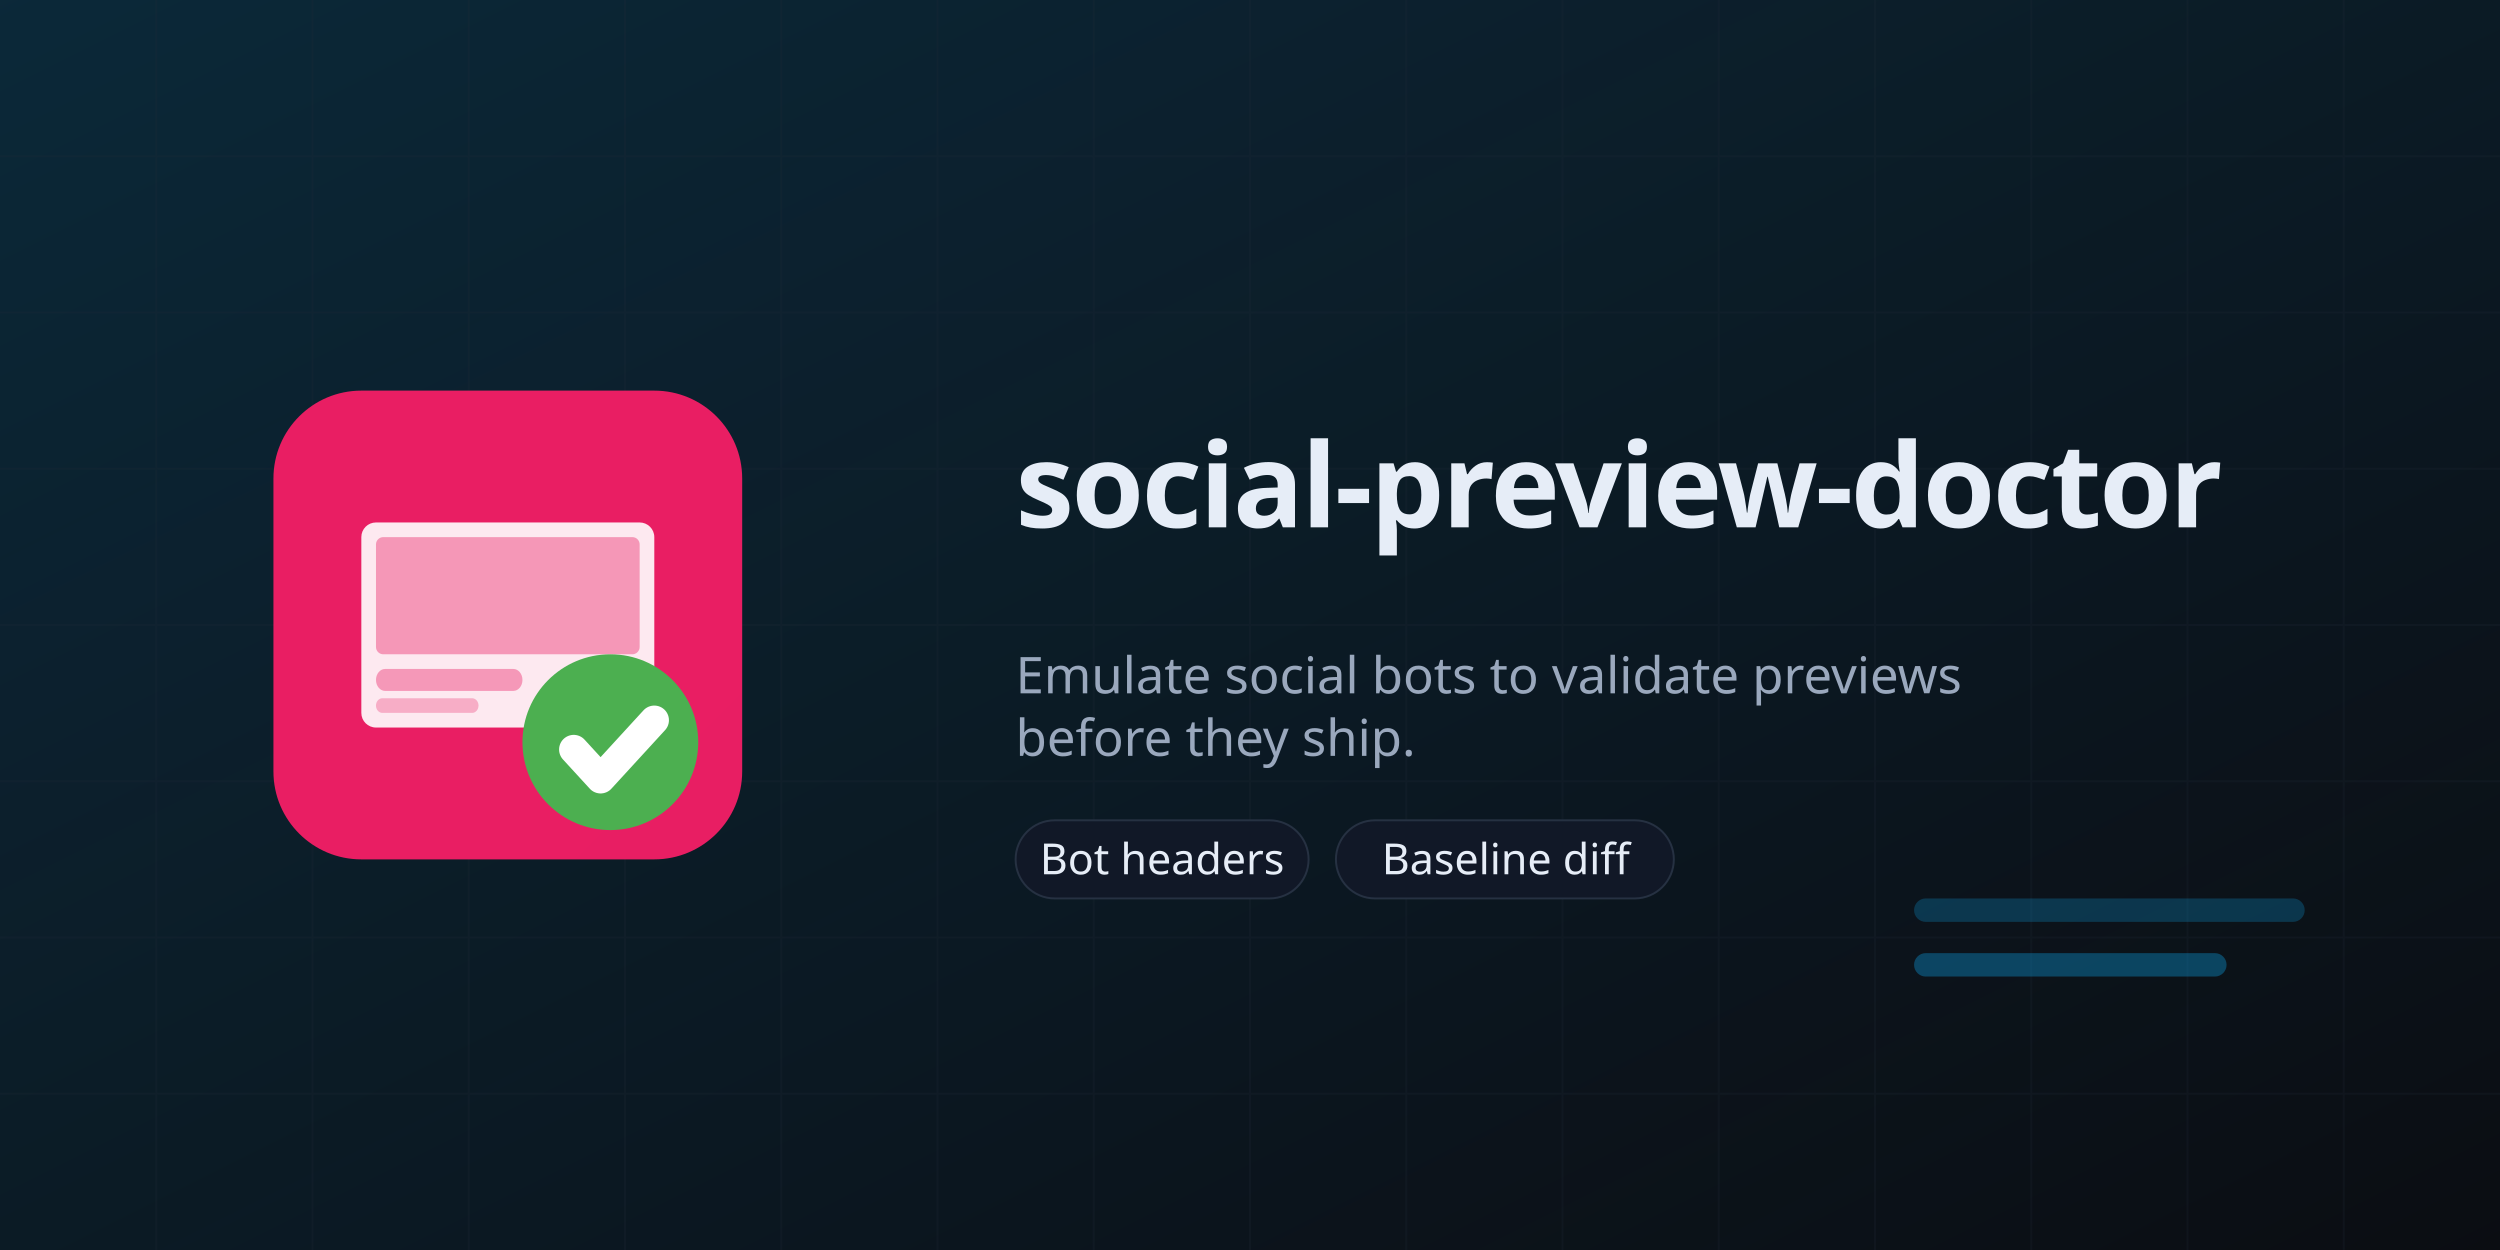
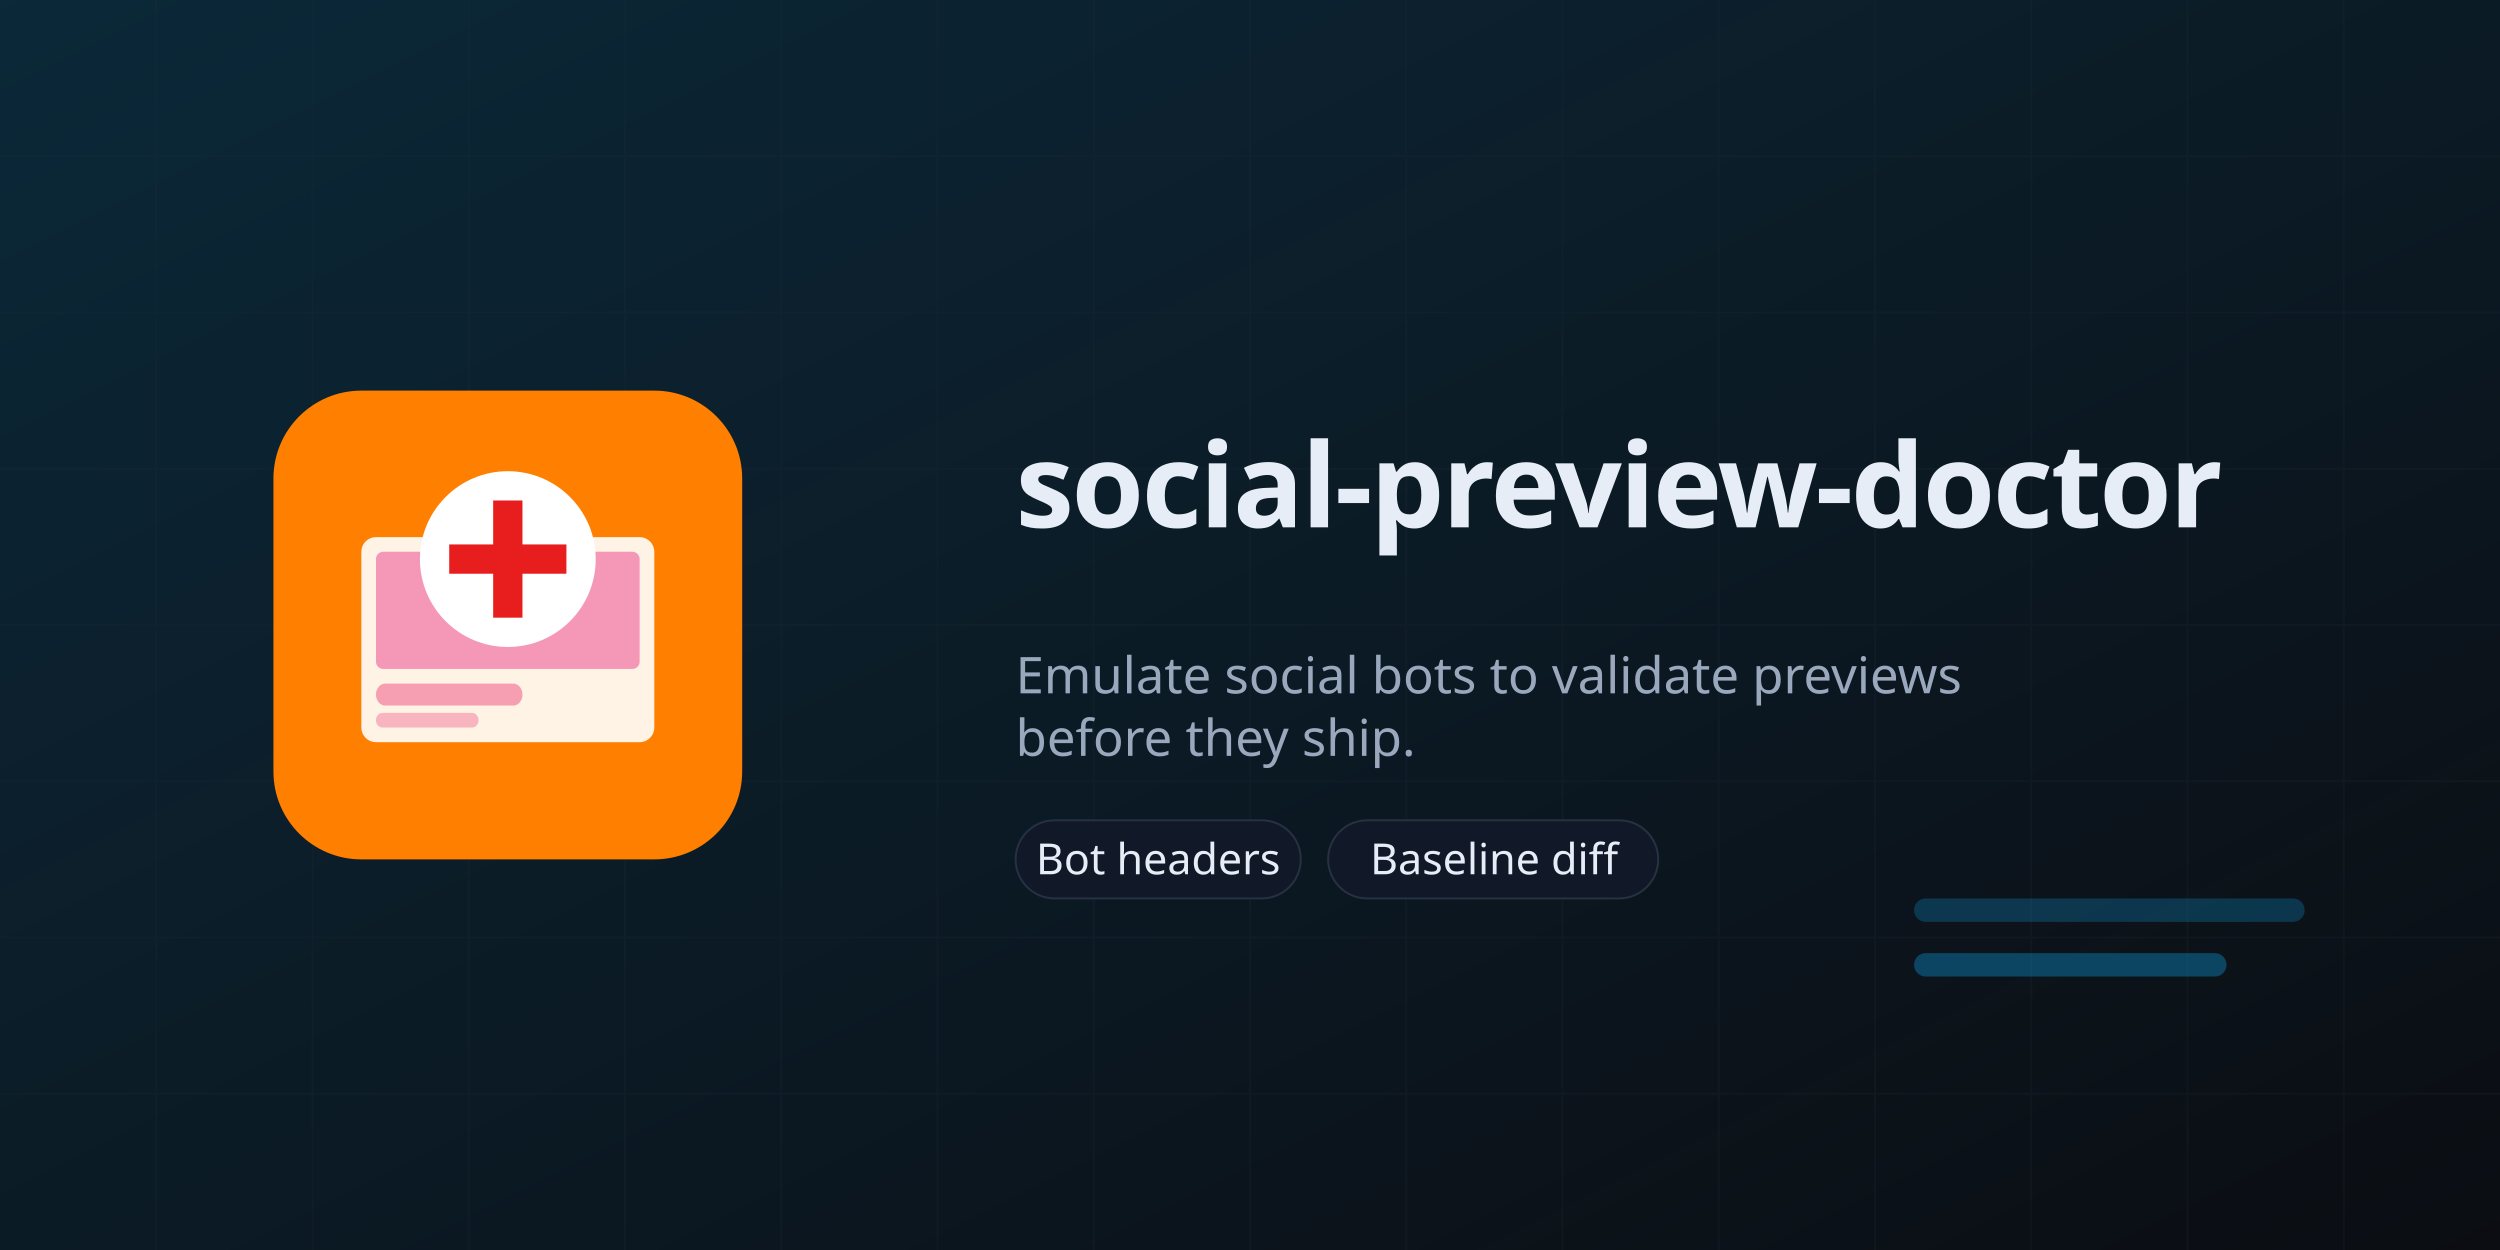
<svg xmlns="http://www.w3.org/2000/svg" width="1280" height="640" fill="none" style="color-scheme:light dark" viewBox="0 0 1280 640">
  <style>text{font-family:"Space Grotesk","Sora","IBM Plex Sans",sans-serif}</style>
  <defs>
    <linearGradient id="edge" x1="0" x2="1" y1="0" y2="1">
      <stop offset="0" stop-color="#0EA5E9" stop-opacity=".18" />
      <stop offset="1" stop-color="#0EA5E9" stop-opacity="0" />
    </linearGradient>
  </defs>
  <path fill="#0B0D12" d="M0 0h1280v640H0z" />
  <path fill="url(#edge)" d="M0 0h1280v640H0z" />
  <path stroke="#1F2A37" d="M80 0v640M160 0v640M240 0v640M320 0v640M400 0v640M480 0v640M560 0v640M640 0v640M720 0v640M800 0v640M880 0v640M960 0v640m80-640v640m80-640v640m80-640v640M0 80h1280M0 160h1280M0 240h1280M0 320h1280M0 400h1280M0 480h1280M0 560h1280" opacity=".22" />
  <g transform="translate(140 200)scale(3.75)">
-     <g clip-path="url(#clip0_314_99)">
-       <path fill="url(#paint0_linear_314_99)" d="M52 0H12C5.373 0 0 5.373 0 12v40c0 6.627 5.373 12 12 12h40c6.627 0 12-5.373 12-12V12c0-6.627-5.373-12-12-12" />
-       <path fill="#fff" d="M50 18H14a2 2 0 0 0-2 2v24a2 2 0 0 0 2 2h36a2 2 0 0 0 2-2V20a2 2 0 0 0-2-2" opacity=".9" />
-       <path fill="#F597B7" d="M49 20H15a1 1 0 0 0-1 1v14a1 1 0 0 0 1 1h34a1 1 0 0 0 1-1V21a1 1 0 0 0-1-1" />
-       <path fill="#E91E63" d="M32.75 38h-17.5c-.69 0-1.25.672-1.25 1.5s.56 1.5 1.25 1.5h17.5c.69 0 1.25-.672 1.25-1.5s-.56-1.5-1.25-1.5" opacity=".4" />
-       <path fill="#E91E63" d="M27.125 42h-12.25c-.483 0-.875.448-.875 1s.392 1 .875 1h12.25c.483 0 .875-.448.875-1s-.392-1-.875-1" opacity=".3" />
-       <path fill="#4CAF50" d="M46 60c6.627 0 12-5.373 12-12s-5.373-12-12-12-12 5.373-12 12 5.373 12 12 12" />
-       <path stroke="#fff" stroke-linecap="round" stroke-linejoin="round" stroke-width="4" d="m41 49 3.667 4L52 45" />
+     <g clip-path="url(#clip0_317_188)">
+       <path fill="#FF8000" d="M52 0H12C5.373 0 0 5.373 0 12v40c0 6.627 5.373 12 12 12h40c6.627 0 12-5.373 12-12V12c0-6.627-5.373-12-12-12" />
+       <path fill="#fff" d="M50 20H14a2 2 0 0 0-2 2v24a2 2 0 0 0 2 2h36a2 2 0 0 0 2-2V22a2 2 0 0 0-2-2" opacity=".9" />
+       <path fill="#F597B7" d="M49 22H15a1 1 0 0 0-1 1v14a1 1 0 0 0 1 1h34a1 1 0 0 0 1-1V23a1 1 0 0 0-1-1" />
+       <path fill="#E91E63" d="M32.75 40h-17.5c-.69 0-1.25.672-1.25 1.5s.56 1.5 1.25 1.5h17.5c.69 0 1.25-.672 1.25-1.5s-.56-1.5-1.25-1.5" opacity=".4" />
+       <path fill="#E91E63" d="M27.125 44h-12.25c-.483 0-.875.448-.875 1s.392 1 .875 1h12.25c.483 0 .875-.448.875-1s-.392-1-.875-1" opacity=".3" />
+       <path fill="#fff" d="M32 35c6.627 0 12-5.373 12-12s-5.373-12-12-12-12 5.373-12 12 5.373 12 12 12" />
+       <path stroke="#E81E1E" stroke-width="4" d="M32 15v16m-8-8h16" />
    </g>
    <defs>
-       <linearGradient id="paint0_linear_314_99" x1="0" x2="4096" y1="0" y2="4096" gradientUnits="userSpaceOnUse">
-         <stop stop-color="#E91E63" />
-         <stop offset="1" stop-color="#C2185B" />
-       </linearGradient>
-       <clipPath id="clip0_314_99">
+       <clipPath id="clip0_317_188">
        <path fill="#fff" d="M0 0h64v64H0z" />
      </clipPath>
    </defs>
  </g>
  <text x="520" y="270" fill="#E6EDF7" font-size="60" font-weight="700" letter-spacing="-.02em">social-preview-doctor</text>
  <text x="520" y="355" fill="#9AA8BD" font-size="26">Emulate social bots to validate previews</text>
  <text x="520" y="387" fill="#9AA8BD" font-size="26">before they ship.</text>
  <g transform="translate(520 420)">
-     <rect width="150" height="40" fill="#111827" stroke="#263142" rx="20" />
-     <text x="75" y="20" fill="#E6EDF7" dominant-baseline="middle" font-size="22" text-anchor="middle">Bot headers</text>
+     <rect width="146" height="40" fill="#111827" stroke="#263142" rx="20" />
+     <text x="73" y="20" fill="#E6EDF7" dominant-baseline="middle" font-size="22" text-anchor="middle">Bot headers</text>
  </g>
-   <g transform="translate(684 420)">
-     <rect width="173" height="40" fill="#111827" stroke="#263142" rx="20" />
-     <text x="87" y="20" fill="#E6EDF7" dominant-baseline="middle" font-size="22" text-anchor="middle">Baseline diff</text>
+   <g transform="translate(680 420)">
+     <rect width="169" height="40" fill="#111827" stroke="#263142" rx="20" />
+     <text x="85" y="20" fill="#E6EDF7" dominant-baseline="middle" font-size="22" text-anchor="middle">Baseline diff</text>
  </g>
  <rect width="200" height="12" x="980" y="460" fill="#0EA5E9" fill-opacity=".25" rx="6" />
  <rect width="160" height="12" x="980" y="488" fill="#0EA5E9" fill-opacity=".35" rx="6" />
</svg>
